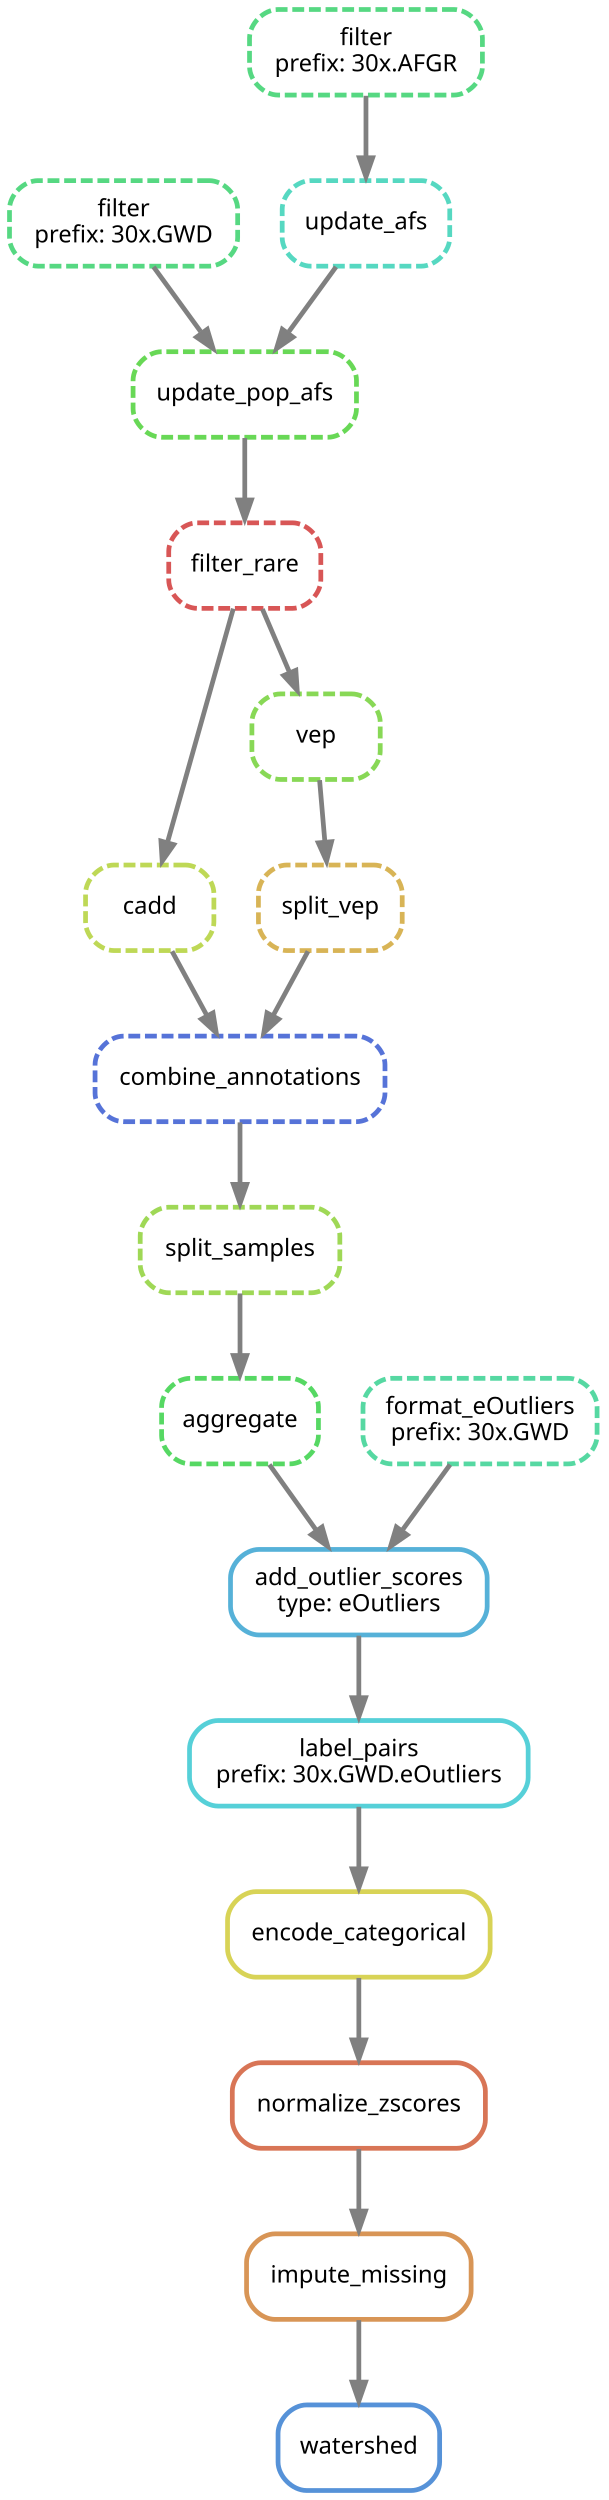
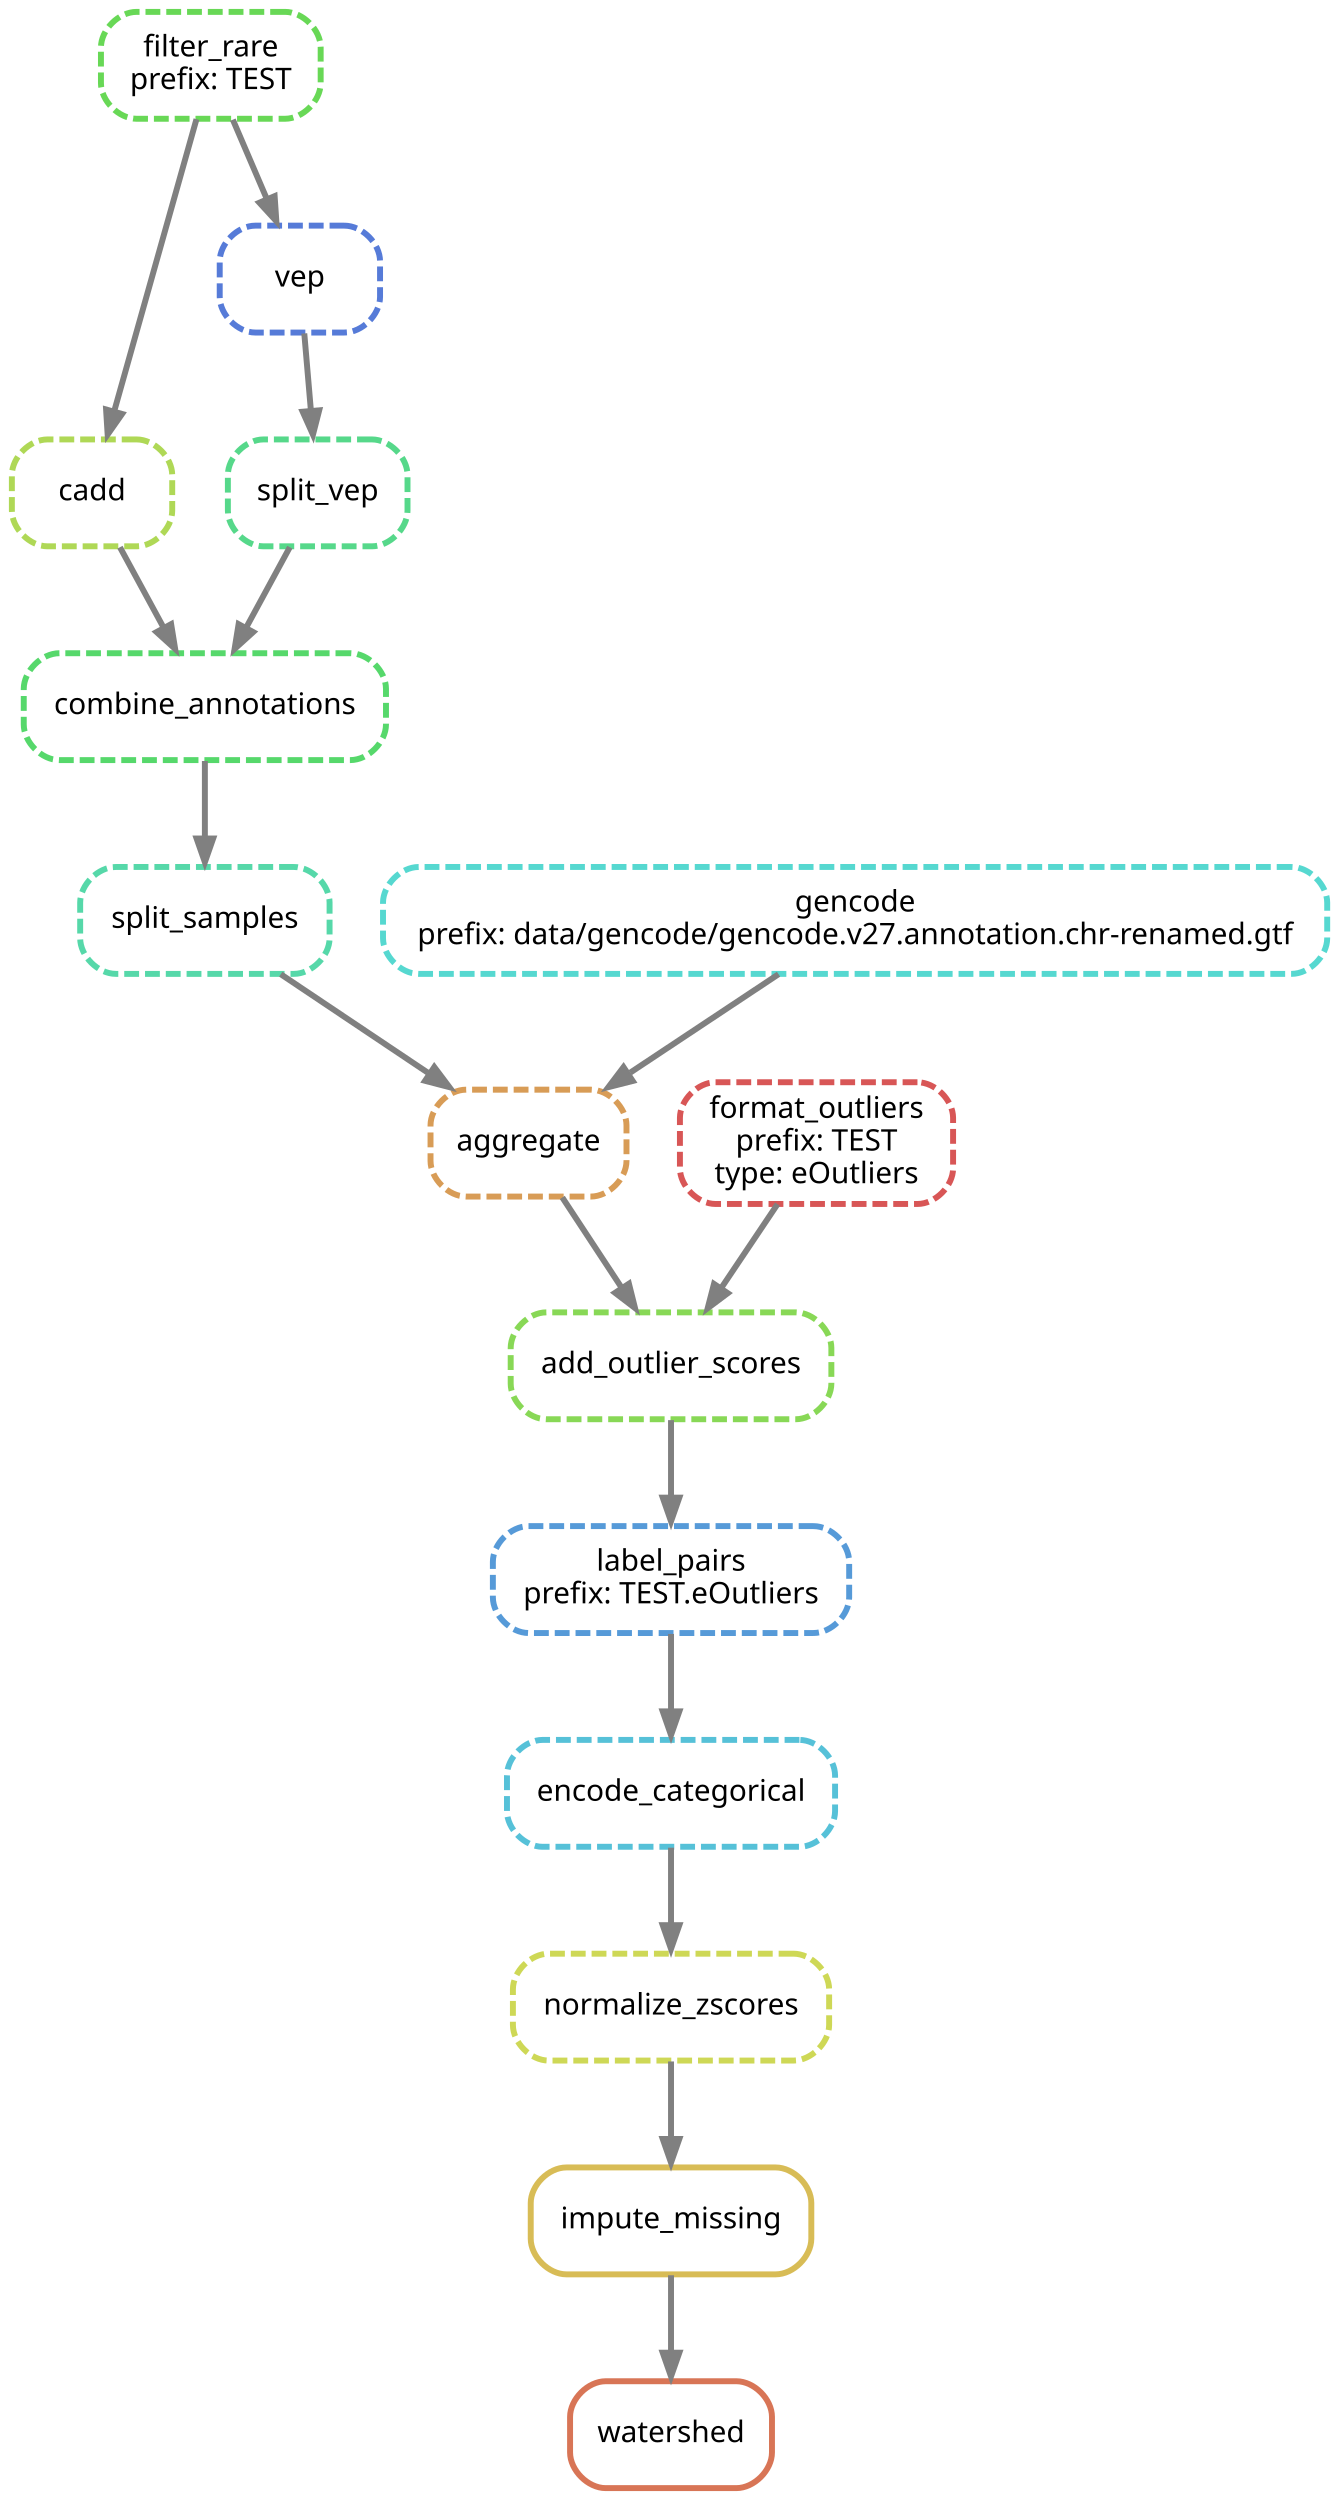
- <svg xmlns="http://www.w3.org/2000/svg" width="256pt" height="1052pt" viewBox="0.00 0.00 256.00 1052.00">
-   <g id="graph0" class="graph" transform="scale(1 1) rotate(0) translate(4 1048)">
-     <polygon fill="white" stroke="white" points="-4,5 -4,-1048 253,-1048 253,5 -4,5" />
+ <svg xmlns="http://www.w3.org/2000/svg" width="451pt" height="842pt" viewBox="0.00 0.00 451.00 842.00">
+   <g id="graph0" class="graph" transform="scale(1 1) rotate(0) translate(4 838)">
+     <polygon fill="white" stroke="white" points="-4,5 -4,-838 448,-838 448,5 -4,5" />
    <g id="node1" class="node">
-       <path fill="none" stroke="#5692d8" stroke-width="2" d="M169,-36C169,-36 125,-36 125,-36 119,-36 113,-30 113,-24 113,-24 113,-12 113,-12 113,-6 119,-0 125,-0 125,-0 169,-0 169,-0 175,-0 181,-6 181,-12 181,-12 181,-24 181,-24 181,-30 175,-36 169,-36" />
-       <text text-anchor="middle" x="147" y="-15.5" font-family="sans" font-size="10.00">watershed</text>
+       <path fill="none" stroke="#d87556" stroke-width="2" d="M244,-36C244,-36 200,-36 200,-36 194,-36 188,-30 188,-24 188,-24 188,-12 188,-12 188,-6 194,-0 200,-0 200,-0 244,-0 244,-0 250,-0 256,-6 256,-12 256,-12 256,-24 256,-24 256,-30 250,-36 244,-36" />
+       <text text-anchor="middle" x="222" y="-15.5" font-family="sans" font-size="10.00">watershed</text>
    </g>
    <g id="node2" class="node">
-       <path fill="none" stroke="#d89556" stroke-width="2" d="M182.25,-108C182.25,-108 111.75,-108 111.75,-108 105.75,-108 99.75,-102 99.75,-96 99.75,-96 99.75,-84 99.75,-84 99.75,-78 105.75,-72 111.75,-72 111.75,-72 182.25,-72 182.25,-72 188.25,-72 194.25,-78 194.25,-84 194.25,-84 194.25,-96 194.25,-96 194.25,-102 188.25,-108 182.25,-108" />
-       <text text-anchor="middle" x="147" y="-87.5" font-family="sans" font-size="10.00">impute_missing</text>
+       <path fill="none" stroke="#56c1d8" stroke-width="2" stroke-dasharray="5,2" d="M265.25,-252C265.25,-252 178.75,-252 178.75,-252 172.75,-252 166.75,-246 166.75,-240 166.75,-240 166.75,-228 166.75,-228 166.75,-222 172.75,-216 178.75,-216 178.75,-216 265.25,-216 265.25,-216 271.25,-216 277.25,-222 277.25,-228 277.25,-228 277.25,-240 277.25,-240 277.25,-246 271.25,-252 265.25,-252" />
+       <text text-anchor="middle" x="222" y="-231.5" font-family="sans" font-size="10.00">encode_categorical</text>
+     </g>
+     <g id="node14" class="node">
+       <path fill="none" stroke="#ced856" stroke-width="2" stroke-dasharray="5,2" d="M263.25,-180C263.25,-180 180.75,-180 180.75,-180 174.75,-180 168.75,-174 168.75,-168 168.75,-168 168.75,-156 168.75,-156 168.75,-150 174.75,-144 180.75,-144 180.75,-144 263.25,-144 263.25,-144 269.25,-144 275.25,-150 275.25,-156 275.25,-156 275.25,-168 275.25,-168 275.25,-174 269.25,-180 263.25,-180" />
+       <text text-anchor="middle" x="222" y="-159.5" font-family="sans" font-size="10.00">normalize_zscores</text>
+     </g>
+     <g id="edge14" class="edge">
+       <path fill="none" stroke="grey" stroke-width="2" d="M222,-215.697C222,-207.983 222,-198.712 222,-190.112" />
+       <polygon fill="grey" stroke="grey" points="225.5,-190.104 222,-180.104 218.5,-190.104 225.5,-190.104" />
+     </g>
+     <g id="node3" class="node">
+       <path fill="none" stroke="#88d856" stroke-width="2" stroke-dasharray="5,2" d="M264,-396C264,-396 180,-396 180,-396 174,-396 168,-390 168,-384 168,-384 168,-372 168,-372 168,-366 174,-360 180,-360 180,-360 264,-360 264,-360 270,-360 276,-366 276,-372 276,-372 276,-384 276,-384 276,-390 270,-396 264,-396" />
+       <text text-anchor="middle" x="222" y="-375.5" font-family="sans" font-size="10.00">add_outlier_scores</text>
+     </g>
+     <g id="node13" class="node">
+       <path fill="none" stroke="#569ad8" stroke-width="2" stroke-dasharray="5,2" d="M270,-324C270,-324 174,-324 174,-324 168,-324 162,-318 162,-312 162,-312 162,-300 162,-300 162,-294 168,-288 174,-288 174,-288 270,-288 270,-288 276,-288 282,-294 282,-300 282,-300 282,-312 282,-312 282,-318 276,-324 270,-324" />
+       <text text-anchor="middle" x="222" y="-309" font-family="sans" font-size="10.00">label_pairs</text>
+       <text text-anchor="middle" x="222" y="-298" font-family="sans" font-size="10.00">prefix: TEST.eOutliers</text>
+     </g>
+     <g id="edge13" class="edge">
+       <path fill="none" stroke="grey" stroke-width="2" d="M222,-359.697C222,-351.983 222,-342.712 222,-334.112" />
+       <polygon fill="grey" stroke="grey" points="225.5,-334.104 222,-324.104 218.5,-334.104 225.5,-334.104" />
+     </g>
+     <g id="node4" class="node">
+       <path fill="none" stroke="#d89c56" stroke-width="2" stroke-dasharray="5,2" d="M195,-471C195,-471 153,-471 153,-471 147,-471 141,-465 141,-459 141,-459 141,-447 141,-447 141,-441 147,-435 153,-435 153,-435 195,-435 195,-435 201,-435 207,-441 207,-447 207,-447 207,-459 207,-459 207,-465 201,-471 195,-471" />
+       <text text-anchor="middle" x="174" y="-450.5" font-family="sans" font-size="10.00">aggregate</text>
+     </g>
+     <g id="edge3" class="edge">
+       <path fill="none" stroke="grey" stroke-width="2" d="M185.375,-434.7C191.293,-425.7 198.643,-414.522 205.202,-404.547" />
+       <polygon fill="grey" stroke="grey" points="208.137,-406.454 210.706,-396.176 202.288,-402.608 208.137,-406.454" />
+     </g>
+     <g id="node5" class="node">
+       <path fill="none" stroke="#56d8a9" stroke-width="2" stroke-dasharray="5,2" d="M95,-546C95,-546 35,-546 35,-546 29,-546 23,-540 23,-534 23,-534 23,-522 23,-522 23,-516 29,-510 35,-510 35,-510 95,-510 95,-510 101,-510 107,-516 107,-522 107,-522 107,-534 107,-534 107,-540 101,-546 95,-546" />
+       <text text-anchor="middle" x="65" y="-525.5" font-family="sans" font-size="10.00">split_samples</text>
+     </g>
+     <g id="edge5" class="edge">
+       <path fill="none" stroke="grey" stroke-width="2" d="M90.556,-509.885C105.315,-500 124.065,-487.443 140.051,-476.737" />
+       <polygon fill="grey" stroke="grey" points="142.243,-479.481 148.604,-471.008 138.348,-473.665 142.243,-479.481" />
+     </g>
+     <g id="node6" class="node">
+       <path fill="none" stroke="#56d86b" stroke-width="2" stroke-dasharray="5,2" d="M114,-618C114,-618 16,-618 16,-618 10,-618 4,-612 4,-606 4,-606 4,-594 4,-594 4,-588 10,-582 16,-582 16,-582 114,-582 114,-582 120,-582 126,-588 126,-594 126,-594 126,-606 126,-606 126,-612 120,-618 114,-618" />
+       <text text-anchor="middle" x="65" y="-597.5" font-family="sans" font-size="10.00">combine_annotations</text>
+     </g>
+     <g id="edge7" class="edge">
+       <path fill="none" stroke="grey" stroke-width="2" d="M65,-581.697C65,-573.983 65,-564.712 65,-556.112" />
+       <polygon fill="grey" stroke="grey" points="68.5,-556.104 65,-546.104 61.5,-556.104 68.5,-556.104" />
+     </g>
+     <g id="node7" class="node">
+       <path fill="none" stroke="#afd856" stroke-width="2" stroke-dasharray="5,2" d="M42,-690C42,-690 12,-690 12,-690 6,-690 0,-684 0,-678 0,-678 0,-666 0,-666 0,-660 6,-654 12,-654 12,-654 42,-654 42,-654 48,-654 54,-660 54,-666 54,-666 54,-678 54,-678 54,-684 48,-690 42,-690" />
+       <text text-anchor="middle" x="27" y="-669.5" font-family="sans" font-size="10.00">cadd</text>
+     </g>
+     <g id="edge8" class="edge">
+       <path fill="none" stroke="grey" stroke-width="2" d="M36.393,-653.697C40.765,-645.644 46.057,-635.894 50.895,-626.982" />
+       <polygon fill="grey" stroke="grey" points="54.02,-628.563 55.715,-618.104 47.868,-625.223 54.02,-628.563" />
+     </g>
+     <g id="node8" class="node">
+       <path fill="none" stroke="#68d856" stroke-width="2" stroke-dasharray="5,2" d="M92,-834C92,-834 42,-834 42,-834 36,-834 30,-828 30,-822 30,-822 30,-810 30,-810 30,-804 36,-798 42,-798 42,-798 92,-798 92,-798 98,-798 104,-804 104,-810 104,-810 104,-822 104,-822 104,-828 98,-834 92,-834" />
+       <text text-anchor="middle" x="67" y="-819" font-family="sans" font-size="10.00">filter_rare</text>
+       <text text-anchor="middle" x="67" y="-808" font-family="sans" font-size="10.00">prefix: TEST</text>
+     </g>
+     <g id="edge10" class="edge">
+       <path fill="none" stroke="grey" stroke-width="2" d="M62.175,-797.871C55.328,-773.564 42.724,-728.819 34.609,-700.013" />
+       <polygon fill="grey" stroke="grey" points="37.922,-698.866 31.842,-690.189 31.185,-700.764 37.922,-698.866" />
+     </g>
+     <g id="node10" class="node">
+       <path fill="none" stroke="#567bd8" stroke-width="2" stroke-dasharray="5,2" d="M112,-762C112,-762 82,-762 82,-762 76,-762 70,-756 70,-750 70,-750 70,-738 70,-738 70,-732 76,-726 82,-726 82,-726 112,-726 112,-726 118,-726 124,-732 124,-738 124,-738 124,-750 124,-750 124,-756 118,-762 112,-762" />
+       <text text-anchor="middle" x="97" y="-741.5" font-family="sans" font-size="10.00">vep</text>
+     </g>
+     <g id="edge12" class="edge">
+       <path fill="none" stroke="grey" stroke-width="2" d="M74.416,-797.697C77.794,-789.813 81.87,-780.304 85.623,-771.546" />
+       <polygon fill="grey" stroke="grey" points="88.947,-772.675 89.67,-762.104 82.513,-769.917 88.947,-772.675" />
+     </g>
+     <g id="node9" class="node">
+       <path fill="none" stroke="#56d88a" stroke-width="2" stroke-dasharray="5,2" d="M121.25,-690C121.25,-690 84.75,-690 84.75,-690 78.75,-690 72.75,-684 72.75,-678 72.75,-678 72.75,-666 72.75,-666 72.75,-660 78.75,-654 84.75,-654 84.75,-654 121.25,-654 121.25,-654 127.25,-654 133.25,-660 133.25,-666 133.25,-666 133.25,-678 133.25,-678 133.25,-684 127.25,-690 121.25,-690" />
+       <text text-anchor="middle" x="103" y="-669.5" font-family="sans" font-size="10.00">split_vep</text>
+     </g>
+     <g id="edge9" class="edge">
+       <path fill="none" stroke="grey" stroke-width="2" d="M93.607,-653.697C89.235,-645.644 83.943,-635.894 79.105,-626.982" />
+       <polygon fill="grey" stroke="grey" points="82.132,-625.223 74.285,-618.104 75.98,-628.563 82.132,-625.223" />
+     </g>
+     <g id="edge11" class="edge">
+       <path fill="none" stroke="grey" stroke-width="2" d="M98.483,-725.697C99.144,-717.983 99.939,-708.712 100.676,-700.112" />
+       <polygon fill="grey" stroke="grey" points="104.167,-700.367 101.534,-690.104 97.193,-699.769 104.167,-700.367" />
+     </g>
+     <g id="node11" class="node">
+       <path fill="none" stroke="#56d8d0" stroke-width="2" stroke-dasharray="5,2" d="M431,-546C431,-546 137,-546 137,-546 131,-546 125,-540 125,-534 125,-534 125,-522 125,-522 125,-516 131,-510 137,-510 137,-510 431,-510 431,-510 437,-510 443,-516 443,-522 443,-522 443,-534 443,-534 443,-540 437,-546 431,-546" />
+       <text text-anchor="middle" x="284" y="-531" font-family="sans" font-size="10.00">gencode</text>
+       <text text-anchor="middle" x="284" y="-520" font-family="sans" font-size="10.00">prefix: data/gencode/gencode.v27.annotation.chr-renamed.gtf</text>
+     </g>
+     <g id="edge6" class="edge">
+       <path fill="none" stroke="grey" stroke-width="2" d="M258.21,-509.885C243.315,-500 224.393,-487.443 208.261,-476.737" />
+       <polygon fill="grey" stroke="grey" points="209.896,-473.621 199.629,-471.008 206.025,-479.454 209.896,-473.621" />
+     </g>
+     <g id="node12" class="node">
+       <path fill="none" stroke="#d85656" stroke-width="2" stroke-dasharray="5,2" d="M305,-473.5C305,-473.5 237,-473.5 237,-473.5 231,-473.5 225,-467.5 225,-461.5 225,-461.5 225,-444.5 225,-444.5 225,-438.5 231,-432.5 237,-432.5 237,-432.5 305,-432.5 305,-432.5 311,-432.5 317,-438.5 317,-444.5 317,-444.5 317,-461.5 317,-461.5 317,-467.5 311,-473.5 305,-473.5" />
+       <text text-anchor="middle" x="271" y="-461.5" font-family="sans" font-size="10.00">format_outliers</text>
+       <text text-anchor="middle" x="271" y="-450.5" font-family="sans" font-size="10.00">prefix: TEST</text>
+       <text text-anchor="middle" x="271" y="-439.5" font-family="sans" font-size="10.00">type: eOutliers</text>
+     </g>
+     <g id="edge4" class="edge">
+       <path fill="none" stroke="grey" stroke-width="2" d="M257.869,-432.437C252.112,-423.86 245.278,-413.679 239.128,-404.517" />
+       <polygon fill="grey" stroke="grey" points="241.977,-402.482 233.498,-396.13 236.165,-406.383 241.977,-402.482" />
+     </g>
+     <g id="edge2" class="edge">
+       <path fill="none" stroke="grey" stroke-width="2" d="M222,-287.697C222,-279.983 222,-270.712 222,-262.112" />
+       <polygon fill="grey" stroke="grey" points="225.5,-262.104 222,-252.104 218.5,-262.104 225.5,-262.104" />
+     </g>
+     <g id="node15" class="node">
+       <path fill="none" stroke="#d8bc56" stroke-width="2" d="M257.25,-108C257.25,-108 186.75,-108 186.75,-108 180.75,-108 174.75,-102 174.75,-96 174.75,-96 174.75,-84 174.75,-84 174.75,-78 180.75,-72 186.75,-72 186.75,-72 257.25,-72 257.25,-72 263.25,-72 269.25,-78 269.25,-84 269.25,-84 269.25,-96 269.25,-96 269.25,-102 263.25,-108 257.25,-108" />
+       <text text-anchor="middle" x="222" y="-87.5" font-family="sans" font-size="10.00">impute_missing</text>
+     </g>
+     <g id="edge15" class="edge">
+       <path fill="none" stroke="grey" stroke-width="2" d="M222,-143.697C222,-135.983 222,-126.712 222,-118.112" />
+       <polygon fill="grey" stroke="grey" points="225.5,-118.104 222,-108.104 218.5,-118.104 225.5,-118.104" />
    </g>
    <g id="edge1" class="edge">
-       <path fill="none" stroke="grey" stroke-width="2" d="M147,-71.697C147,-63.983 147,-54.712 147,-46.112" />
-       <polygon fill="grey" stroke="grey" points="150.5,-46.104 147,-36.104 143.5,-46.104 150.5,-46.104" />
-     </g>
-     <g id="node3" class="node">
-       <path fill="none" stroke="#d87556" stroke-width="2" d="M188.25,-180C188.25,-180 105.75,-180 105.75,-180 99.75,-180 93.75,-174 93.75,-168 93.75,-168 93.75,-156 93.75,-156 93.75,-150 99.75,-144 105.75,-144 105.75,-144 188.25,-144 188.25,-144 194.25,-144 200.25,-150 200.25,-156 200.25,-156 200.25,-168 200.25,-168 200.25,-174 194.25,-180 188.25,-180" />
-       <text text-anchor="middle" x="147" y="-159.5" font-family="sans" font-size="10.00">normalize_zscores</text>
-     </g>
-     <g id="edge2" class="edge">
-       <path fill="none" stroke="grey" stroke-width="2" d="M147,-143.697C147,-135.983 147,-126.712 147,-118.112" />
-       <polygon fill="grey" stroke="grey" points="150.5,-118.104 147,-108.104 143.5,-118.104 150.5,-118.104" />
-     </g>
-     <g id="node4" class="node">
-       <path fill="none" stroke="#56d0d8" stroke-width="2" d="M206.25,-324C206.25,-324 87.75,-324 87.75,-324 81.75,-324 75.75,-318 75.75,-312 75.75,-312 75.75,-300 75.75,-300 75.75,-294 81.75,-288 87.75,-288 87.75,-288 206.25,-288 206.25,-288 212.25,-288 218.25,-294 218.25,-300 218.25,-300 218.25,-312 218.25,-312 218.25,-318 212.25,-324 206.25,-324" />
-       <text text-anchor="middle" x="147" y="-309" font-family="sans" font-size="10.00">label_pairs</text>
-       <text text-anchor="middle" x="147" y="-298" font-family="sans" font-size="10.00">prefix: 30x.GWD.eOutliers</text>
-     </g>
-     <g id="node18" class="node">
-       <path fill="none" stroke="#d8d356" stroke-width="2" d="M190.25,-252C190.25,-252 103.75,-252 103.75,-252 97.75,-252 91.75,-246 91.75,-240 91.75,-240 91.75,-228 91.75,-228 91.75,-222 97.75,-216 103.75,-216 103.75,-216 190.25,-216 190.25,-216 196.25,-216 202.25,-222 202.25,-228 202.25,-228 202.25,-240 202.25,-240 202.25,-246 196.25,-252 190.25,-252" />
-       <text text-anchor="middle" x="147" y="-231.5" font-family="sans" font-size="10.00">encode_categorical</text>
-     </g>
-     <g id="edge18" class="edge">
-       <path fill="none" stroke="grey" stroke-width="2" d="M147,-287.697C147,-279.983 147,-270.712 147,-262.112" />
-       <polygon fill="grey" stroke="grey" points="150.5,-262.104 147,-252.104 143.5,-262.104 150.5,-262.104" />
-     </g>
-     <g id="node5" class="node">
-       <path fill="none" stroke="#56b1d8" stroke-width="2" d="M189,-396C189,-396 105,-396 105,-396 99,-396 93,-390 93,-384 93,-384 93,-372 93,-372 93,-366 99,-360 105,-360 105,-360 189,-360 189,-360 195,-360 201,-366 201,-372 201,-372 201,-384 201,-384 201,-390 195,-396 189,-396" />
-       <text text-anchor="middle" x="147" y="-381" font-family="sans" font-size="10.00">add_outlier_scores</text>
-       <text text-anchor="middle" x="147" y="-370" font-family="sans" font-size="10.00">type: eOutliers</text>
-     </g>
-     <g id="edge4" class="edge">
-       <path fill="none" stroke="grey" stroke-width="2" d="M147,-359.697C147,-351.983 147,-342.712 147,-334.112" />
-       <polygon fill="grey" stroke="grey" points="150.5,-334.104 147,-324.104 143.5,-334.104 150.5,-334.104" />
-     </g>
-     <g id="node6" class="node">
-       <path fill="none" stroke="#56d863" stroke-width="2" stroke-dasharray="5,2" d="M118,-468C118,-468 76,-468 76,-468 70,-468 64,-462 64,-456 64,-456 64,-444 64,-444 64,-438 70,-432 76,-432 76,-432 118,-432 118,-432 124,-432 130,-438 130,-444 130,-444 130,-456 130,-456 130,-462 124,-468 118,-468" />
-       <text text-anchor="middle" x="97" y="-447.5" font-family="sans" font-size="10.00">aggregate</text>
-     </g>
-     <g id="edge5" class="edge">
-       <path fill="none" stroke="grey" stroke-width="2" d="M109.36,-431.697C115.233,-423.474 122.369,-413.483 128.842,-404.421" />
-       <polygon fill="grey" stroke="grey" points="131.818,-406.276 134.783,-396.104 126.122,-402.207 131.818,-406.276" />
-     </g>
-     <g id="node7" class="node">
-       <path fill="none" stroke="#9fd856" stroke-width="2" stroke-dasharray="5,2" d="M127,-540C127,-540 67,-540 67,-540 61,-540 55,-534 55,-528 55,-528 55,-516 55,-516 55,-510 61,-504 67,-504 67,-504 127,-504 127,-504 133,-504 139,-510 139,-516 139,-516 139,-528 139,-528 139,-534 133,-540 127,-540" />
-       <text text-anchor="middle" x="97" y="-519.5" font-family="sans" font-size="10.00">split_samples</text>
-     </g>
-     <g id="edge7" class="edge">
-       <path fill="none" stroke="grey" stroke-width="2" d="M97,-503.697C97,-495.983 97,-486.712 97,-478.112" />
-       <polygon fill="grey" stroke="grey" points="100.5,-478.104 97,-468.104 93.5,-478.104 100.5,-478.104" />
-     </g>
-     <g id="node8" class="node">
-       <path fill="none" stroke="#5673d8" stroke-width="2" stroke-dasharray="5,2" d="M146,-612C146,-612 48,-612 48,-612 42,-612 36,-606 36,-600 36,-600 36,-588 36,-588 36,-582 42,-576 48,-576 48,-576 146,-576 146,-576 152,-576 158,-582 158,-588 158,-588 158,-600 158,-600 158,-606 152,-612 146,-612" />
-       <text text-anchor="middle" x="97" y="-591.5" font-family="sans" font-size="10.00">combine_annotations</text>
-     </g>
-     <g id="edge8" class="edge">
-       <path fill="none" stroke="grey" stroke-width="2" d="M97,-575.697C97,-567.983 97,-558.712 97,-550.112" />
-       <polygon fill="grey" stroke="grey" points="100.5,-550.104 97,-540.104 93.5,-550.104 100.5,-550.104" />
-     </g>
-     <g id="node9" class="node">
-       <path fill="none" stroke="#bed856" stroke-width="2" stroke-dasharray="5,2" d="M74,-684C74,-684 44,-684 44,-684 38,-684 32,-678 32,-672 32,-672 32,-660 32,-660 32,-654 38,-648 44,-648 44,-648 74,-648 74,-648 80,-648 86,-654 86,-660 86,-660 86,-672 86,-672 86,-678 80,-684 74,-684" />
-       <text text-anchor="middle" x="59" y="-663.5" font-family="sans" font-size="10.00">cadd</text>
-     </g>
-     <g id="edge9" class="edge">
-       <path fill="none" stroke="grey" stroke-width="2" d="M68.393,-647.697C72.765,-639.644 78.057,-629.894 82.895,-620.982" />
-       <polygon fill="grey" stroke="grey" points="86.02,-622.563 87.715,-612.104 79.868,-619.223 86.02,-622.563" />
-     </g>
-     <g id="node10" class="node">
-       <path fill="none" stroke="#d85656" stroke-width="2" stroke-dasharray="5,2" d="M119,-828C119,-828 79,-828 79,-828 73,-828 67,-822 67,-816 67,-816 67,-804 67,-804 67,-798 73,-792 79,-792 79,-792 119,-792 119,-792 125,-792 131,-798 131,-804 131,-804 131,-816 131,-816 131,-822 125,-828 119,-828" />
-       <text text-anchor="middle" x="99" y="-807.5" font-family="sans" font-size="10.00">filter_rare</text>
-     </g>
-     <g id="edge11" class="edge">
-       <path fill="none" stroke="grey" stroke-width="2" d="M94.175,-791.871C87.328,-767.564 74.724,-722.819 66.609,-694.013" />
-       <polygon fill="grey" stroke="grey" points="69.922,-692.866 63.842,-684.189 63.185,-694.764 69.922,-692.866" />
-     </g>
-     <g id="node16" class="node">
-       <path fill="none" stroke="#88d856" stroke-width="2" stroke-dasharray="5,2" d="M144,-756C144,-756 114,-756 114,-756 108,-756 102,-750 102,-744 102,-744 102,-732 102,-732 102,-726 108,-720 114,-720 114,-720 144,-720 144,-720 150,-720 156,-726 156,-732 156,-732 156,-744 156,-744 156,-750 150,-756 144,-756" />
-       <text text-anchor="middle" x="129" y="-735.5" font-family="sans" font-size="10.00">vep</text>
-     </g>
-     <g id="edge17" class="edge">
-       <path fill="none" stroke="grey" stroke-width="2" d="M106.416,-791.697C109.794,-783.813 113.87,-774.304 117.623,-765.546" />
-       <polygon fill="grey" stroke="grey" points="120.947,-766.675 121.67,-756.104 114.513,-763.917 120.947,-766.675" />
-     </g>
-     <g id="node11" class="node">
-       <path fill="none" stroke="#68d856" stroke-width="2" stroke-dasharray="5,2" d="M134,-900C134,-900 64,-900 64,-900 58,-900 52,-894 52,-888 52,-888 52,-876 52,-876 52,-870 58,-864 64,-864 64,-864 134,-864 134,-864 140,-864 146,-870 146,-876 146,-876 146,-888 146,-888 146,-894 140,-900 134,-900" />
-       <text text-anchor="middle" x="99" y="-879.5" font-family="sans" font-size="10.00">update_pop_afs</text>
-     </g>
-     <g id="edge12" class="edge">
-       <path fill="none" stroke="grey" stroke-width="2" d="M99,-863.697C99,-855.983 99,-846.712 99,-838.112" />
-       <polygon fill="grey" stroke="grey" points="102.5,-838.104 99,-828.104 95.5,-838.104 102.5,-838.104" />
-     </g>
-     <g id="node12" class="node">
-       <path fill="none" stroke="#56d882" stroke-width="2" stroke-dasharray="5,2" d="M84,-972C84,-972 12,-972 12,-972 6,-972 0,-966 0,-960 0,-960 0,-948 0,-948 0,-942 6,-936 12,-936 12,-936 84,-936 84,-936 90,-936 96,-942 96,-948 96,-948 96,-960 96,-960 96,-966 90,-972 84,-972" />
-       <text text-anchor="middle" x="48" y="-957" font-family="sans" font-size="10.00">filter</text>
-       <text text-anchor="middle" x="48" y="-946" font-family="sans" font-size="10.00">prefix: 30x.GWD</text>
-     </g>
-     <g id="edge13" class="edge">
-       <path fill="none" stroke="grey" stroke-width="2" d="M60.607,-935.697C66.597,-927.474 73.876,-917.483 80.479,-908.421" />
-       <polygon fill="grey" stroke="grey" points="83.478,-910.248 86.538,-900.104 77.821,-906.126 83.478,-910.248" />
-     </g>
-     <g id="node13" class="node">
-       <path fill="none" stroke="#56d8c1" stroke-width="2" stroke-dasharray="5,2" d="M173.25,-972C173.25,-972 126.75,-972 126.75,-972 120.75,-972 114.75,-966 114.75,-960 114.75,-960 114.75,-948 114.75,-948 114.75,-942 120.75,-936 126.75,-936 126.75,-936 173.25,-936 173.25,-936 179.25,-936 185.25,-942 185.25,-948 185.25,-948 185.25,-960 185.25,-960 185.25,-966 179.25,-972 173.25,-972" />
-       <text text-anchor="middle" x="150" y="-951.5" font-family="sans" font-size="10.00">update_afs</text>
-     </g>
-     <g id="edge14" class="edge">
-       <path fill="none" stroke="grey" stroke-width="2" d="M137.393,-935.697C131.403,-927.474 124.124,-917.483 117.521,-908.421" />
-       <polygon fill="grey" stroke="grey" points="120.179,-906.126 111.462,-900.104 114.522,-910.248 120.179,-906.126" />
-     </g>
-     <g id="node14" class="node">
-       <path fill="none" stroke="#56d882" stroke-width="2" stroke-dasharray="5,2" d="M187,-1044C187,-1044 113,-1044 113,-1044 107,-1044 101,-1038 101,-1032 101,-1032 101,-1020 101,-1020 101,-1014 107,-1008 113,-1008 113,-1008 187,-1008 187,-1008 193,-1008 199,-1014 199,-1020 199,-1020 199,-1032 199,-1032 199,-1038 193,-1044 187,-1044" />
-       <text text-anchor="middle" x="150" y="-1029" font-family="sans" font-size="10.00">filter</text>
-       <text text-anchor="middle" x="150" y="-1018" font-family="sans" font-size="10.00">prefix: 30x.AFGR</text>
-     </g>
-     <g id="edge15" class="edge">
-       <path fill="none" stroke="grey" stroke-width="2" d="M150,-1007.7C150,-999.983 150,-990.712 150,-982.112" />
-       <polygon fill="grey" stroke="grey" points="153.5,-982.104 150,-972.104 146.5,-982.104 153.5,-982.104" />
-     </g>
-     <g id="node15" class="node">
-       <path fill="none" stroke="#d8b456" stroke-width="2" stroke-dasharray="5,2" d="M153.25,-684C153.25,-684 116.75,-684 116.75,-684 110.75,-684 104.75,-678 104.75,-672 104.75,-672 104.75,-660 104.75,-660 104.75,-654 110.75,-648 116.75,-648 116.75,-648 153.25,-648 153.25,-648 159.25,-648 165.25,-654 165.25,-660 165.25,-660 165.25,-672 165.25,-672 165.25,-678 159.25,-684 153.25,-684" />
-       <text text-anchor="middle" x="135" y="-663.5" font-family="sans" font-size="10.00">split_vep</text>
-     </g>
-     <g id="edge10" class="edge">
-       <path fill="none" stroke="grey" stroke-width="2" d="M125.607,-647.697C121.235,-639.644 115.943,-629.894 111.105,-620.982" />
-       <polygon fill="grey" stroke="grey" points="114.132,-619.223 106.285,-612.104 107.98,-622.563 114.132,-619.223" />
-     </g>
-     <g id="edge16" class="edge">
-       <path fill="none" stroke="grey" stroke-width="2" d="M130.483,-719.697C131.144,-711.983 131.939,-702.712 132.676,-694.112" />
-       <polygon fill="grey" stroke="grey" points="136.167,-694.367 133.534,-684.104 129.193,-693.769 136.167,-694.367" />
-     </g>
-     <g id="node17" class="node">
-       <path fill="none" stroke="#56d8a2" stroke-width="2" stroke-dasharray="5,2" d="M235.25,-468C235.25,-468 160.75,-468 160.75,-468 154.75,-468 148.75,-462 148.75,-456 148.75,-456 148.75,-444 148.75,-444 148.75,-438 154.75,-432 160.75,-432 160.75,-432 235.25,-432 235.25,-432 241.25,-432 247.25,-438 247.25,-444 247.25,-444 247.25,-456 247.25,-456 247.25,-462 241.25,-468 235.25,-468" />
-       <text text-anchor="middle" x="198" y="-453" font-family="sans" font-size="10.00">format_eOutliers</text>
-       <text text-anchor="middle" x="198" y="-442" font-family="sans" font-size="10.00">prefix: 30x.GWD</text>
-     </g>
-     <g id="edge6" class="edge">
-       <path fill="none" stroke="grey" stroke-width="2" d="M185.393,-431.697C179.403,-423.474 172.124,-413.483 165.521,-404.421" />
-       <polygon fill="grey" stroke="grey" points="168.179,-402.126 159.462,-396.104 162.522,-406.248 168.179,-402.126" />
-     </g>
-     <g id="edge3" class="edge">
-       <path fill="none" stroke="grey" stroke-width="2" d="M147,-215.697C147,-207.983 147,-198.712 147,-190.112" />
-       <polygon fill="grey" stroke="grey" points="150.5,-190.104 147,-180.104 143.5,-190.104 150.5,-190.104" />
+       <path fill="none" stroke="grey" stroke-width="2" d="M222,-71.697C222,-63.983 222,-54.712 222,-46.112" />
+       <polygon fill="grey" stroke="grey" points="225.5,-46.104 222,-36.104 218.5,-46.104 225.5,-46.104" />
    </g>
  </g>
</svg>
